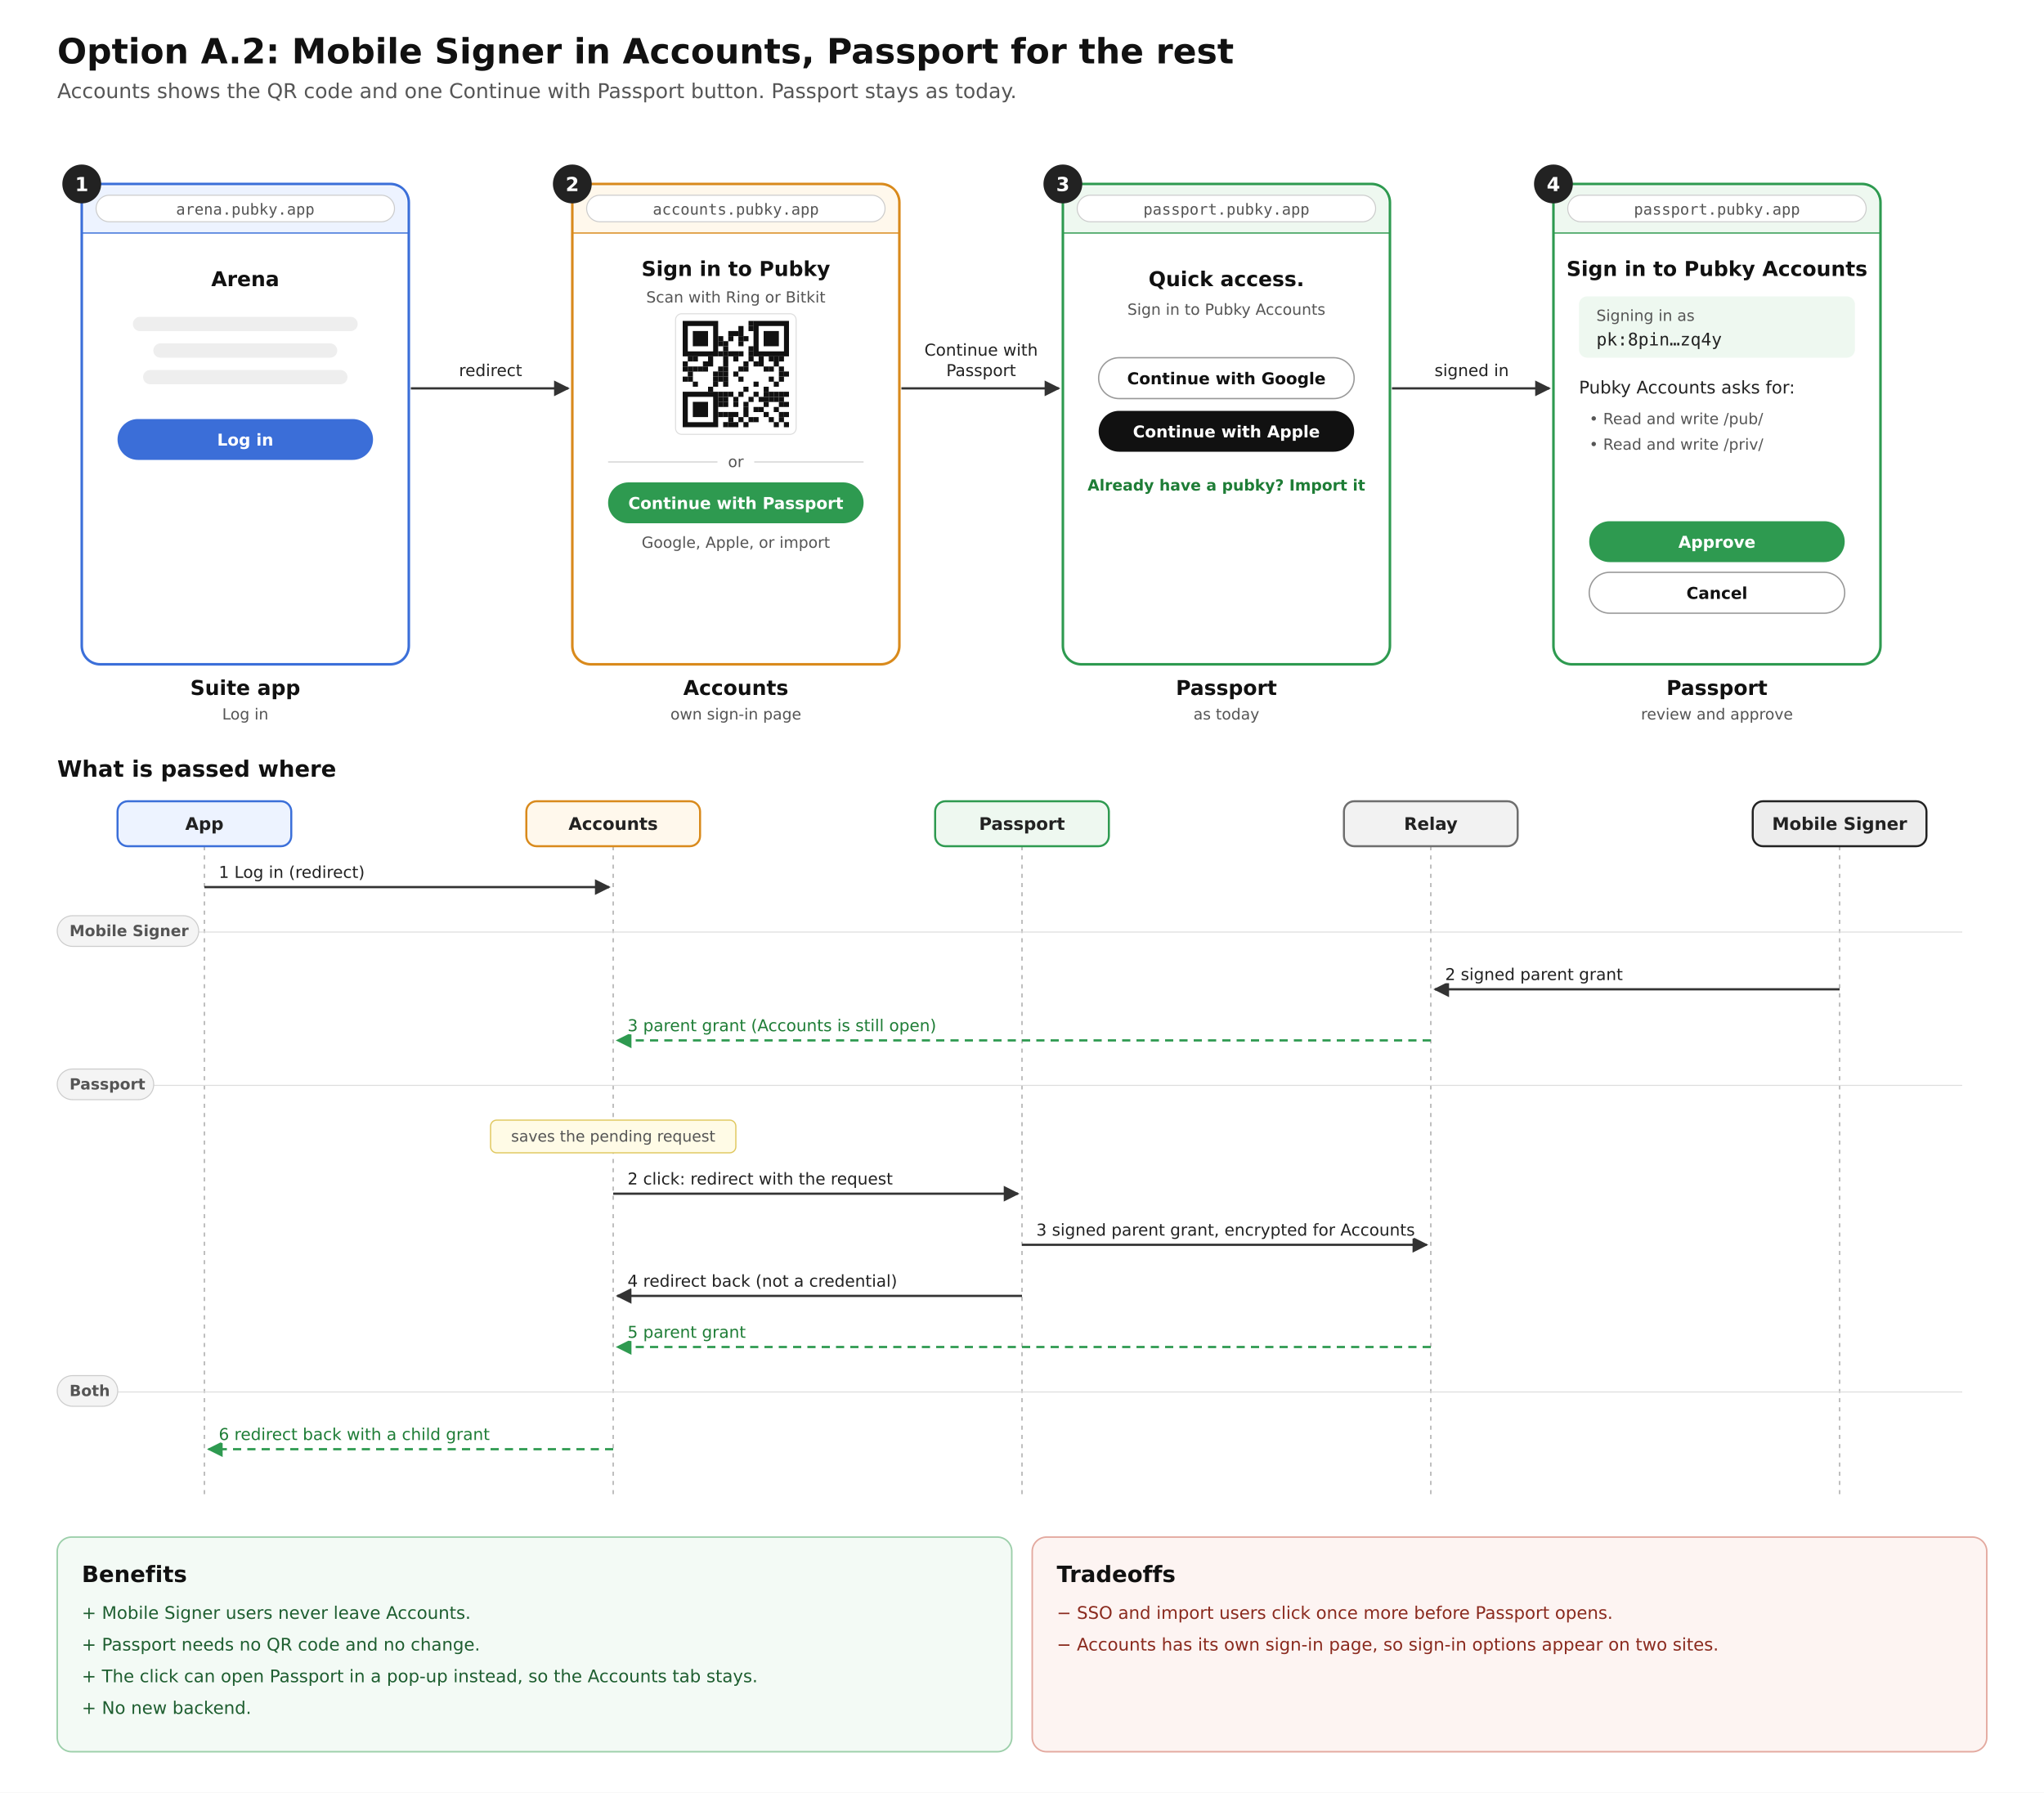
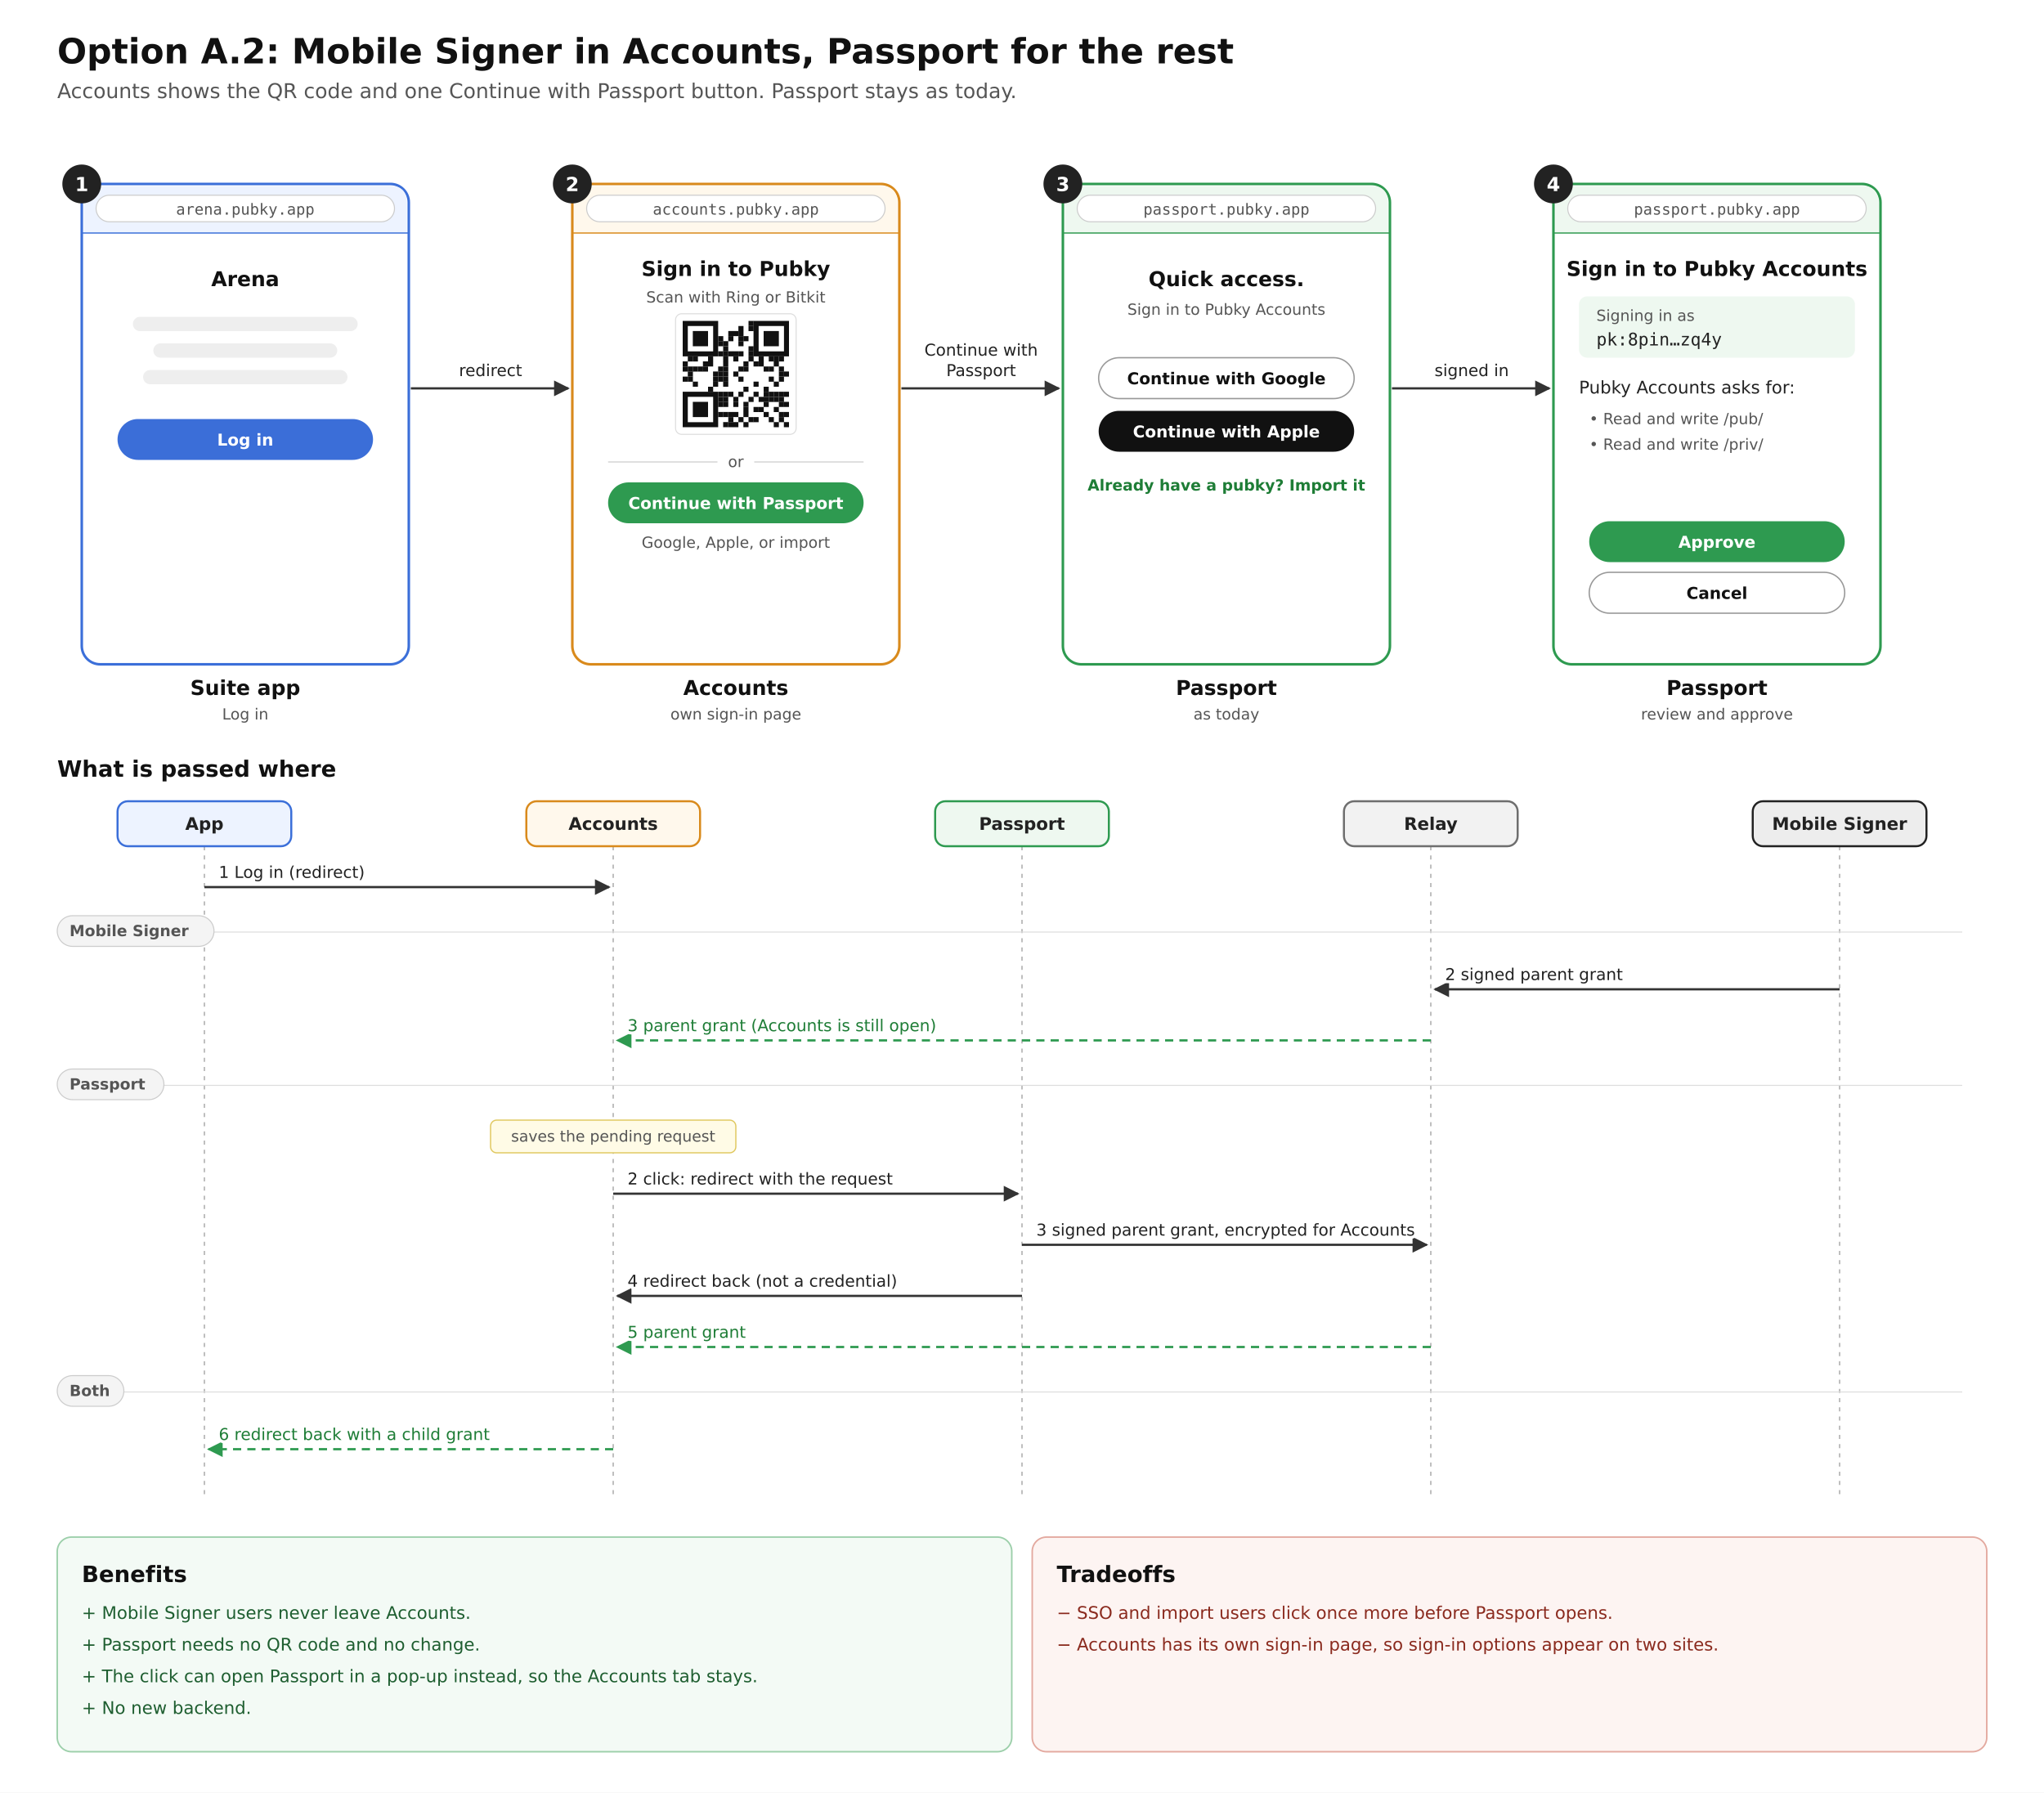
<svg xmlns="http://www.w3.org/2000/svg" viewBox="0 0 2000 1754" width="2000" height="1754" font-family="DejaVu Sans, Verdana, sans-serif">
  <defs>
    <marker id="dark" viewBox="0 0 10 10" refX="9" refY="5" markerWidth="7" markerHeight="7" orient="auto">
      <path d="M0,0 L10,5 L0,10 z" fill="#333" />
    </marker>
    <marker id="green" viewBox="0 0 10 10" refX="9" refY="5" markerWidth="7" markerHeight="7" orient="auto">
      <path d="M0,0 L10,5 L0,10 z" fill="#2E9A50" />
    </marker>
    <marker id="grey" viewBox="0 0 10 10" refX="9" refY="5" markerWidth="7" markerHeight="7" orient="auto">
      <path d="M0,0 L10,5 L0,10 z" fill="#888" />
    </marker>
    <style>
.solid{stroke:#333;stroke-width:2.2;fill:none;marker-end:url(#dark)}
.dash{stroke:#2E9A50;stroke-width:2.2;fill:none;stroke-dasharray:8 6;marker-end:url(#green)}
.opt{stroke:#888;stroke-width:2.2;fill:none;stroke-dasharray:6 5;marker-end:url(#grey)}
.life{stroke:#bbb;stroke-width:1.5;stroke-dasharray:4 5}
.title{font-weight:bold;font-size:34px;fill:#111}
.sub{font-size:20px;fill:#555}
.sec{font-weight:bold;font-size:22px;fill:#111}
.h{font-weight:bold;font-size:20px;fill:#111}
.b{font-size:17px;fill:#222}
.cap{font-size:15px;fill:#555}
.lbl{font-size:16px;fill:#222;paint-order:stroke;stroke:#fff;stroke-width:6px;stroke-linejoin:round}
.lblg{font-size:16px;fill:#1E7D36;paint-order:stroke;stroke:#fff;stroke-width:6px;stroke-linejoin:round}
.num{font-weight:bold}
.link{font-size:15px;fill:#1E7D36;font-weight:bold}
.mono{font-family:"DejaVu Sans Mono",monospace}
.pro{font-size:17px;fill:#1E5E30}
.con{font-size:17px;fill:#8A2A1E}
</style>
  </defs>
  <rect width="2000" height="1754" fill="#fff" />
  <text x="56" y="62" class="title">Option A.2: Mobile Signer in Accounts, Passport for the rest</text>
  <text x="56" y="96" class="sub">Accounts shows the QR code and one Continue with Passport button. Passport stays as today.</text>
  <rect x="80" y="180" width="320" height="470" rx="18" fill="#fff" stroke="#3B6FD9" stroke-width="2.5" />
  <path d="M82,228 V198 Q82,182 98,182 H382 Q398,182 398,198 V228 Z" fill="#EDF3FF" />
  <line x1="80" y1="228" x2="400" y2="228" stroke="#3B6FD9" stroke-width="1.2" />
  <rect x="94" y="191" width="292" height="26" rx="13" fill="#fff" stroke="#ccc" stroke-width="1" />
  <text x="240.0" y="210" class="cap mono" text-anchor="middle">arena.pubky.app</text>
  <circle cx="80" cy="180" r="19" fill="#222" />
  <text x="80" y="187" font-size="19" font-weight="bold" fill="#fff" text-anchor="middle">1</text>
  <text x="240.0" y="680" class="h" text-anchor="middle">Suite app</text>
  <text x="240.0" y="704" class="cap" text-anchor="middle">Log in</text>
  <text x="240.0" y="280" class="h" text-anchor="middle">Arena</text>
  <rect x="130.0" y="310" width="220.0" height="14" rx="7" fill="#EEE" stroke="#EEE" stroke-width="0" />
  <rect x="150.0" y="336" width="180.0" height="14" rx="7" fill="#EEE" stroke="#EEE" stroke-width="0" />
  <rect x="140.0" y="362" width="200.0" height="14" rx="7" fill="#EEE" stroke="#EEE" stroke-width="0" />
  <rect x="115.0" y="410" width="250.0" height="40" rx="20" fill="#3B6ED8" stroke="#3B6ED8" stroke-width="0" />
  <text x="240.0" y="436" font-size="16" font-weight="bold" fill="#fff" text-anchor="middle">Log in</text>
  <rect x="560" y="180" width="320" height="470" rx="18" fill="#fff" stroke="#D98A1C" stroke-width="2.5" />
  <path d="M562,228 V198 Q562,182 578,182 H862 Q878,182 878,198 V228 Z" fill="#FFF8EC" />
  <line x1="560" y1="228" x2="880" y2="228" stroke="#D98A1C" stroke-width="1.2" />
  <rect x="574" y="191" width="292" height="26" rx="13" fill="#fff" stroke="#ccc" stroke-width="1" />
  <text x="720.0" y="210" class="cap mono" text-anchor="middle">accounts.pubky.app</text>
  <circle cx="560" cy="180" r="19" fill="#222" />
  <text x="560" y="187" font-size="19" font-weight="bold" fill="#fff" text-anchor="middle">2</text>
  <text x="720.0" y="680" class="h" text-anchor="middle">Accounts</text>
  <text x="720.0" y="704" class="cap" text-anchor="middle">own sign-in page</text>
  <text x="720.0" y="270" class="h" text-anchor="middle">Sign in to Pubky</text>
  <text x="720.0" y="296" class="cap" text-anchor="middle">Scan with Ring or Bitkit</text>
  <rect x="661.0" y="307" width="118.0" height="118" rx="6" fill="#fff" stroke="#ddd" stroke-width="1" />
  <rect x="732.4" y="314.0" width="5.0" height="5.0" fill="#111" />
  <rect x="722.5" y="319.0" width="5.0" height="5.0" fill="#111" />
  <rect x="732.4" y="319.0" width="5.0" height="5.0" fill="#111" />
  <rect x="712.6" y="323.9" width="5.0" height="5.0" fill="#111" />
  <rect x="717.5" y="323.9" width="5.0" height="5.0" fill="#111" />
  <rect x="722.5" y="323.9" width="5.0" height="5.0" fill="#111" />
  <rect x="702.7" y="328.9" width="5.0" height="5.0" fill="#111" />
  <rect x="712.6" y="328.9" width="5.0" height="5.0" fill="#111" />
  <rect x="722.5" y="328.9" width="5.0" height="5.0" fill="#111" />
  <rect x="727.4" y="328.9" width="5.0" height="5.0" fill="#111" />
  <rect x="702.7" y="333.8" width="5.0" height="5.0" fill="#111" />
  <rect x="707.6" y="333.8" width="5.0" height="5.0" fill="#111" />
  <rect x="722.5" y="333.8" width="5.0" height="5.0" fill="#111" />
  <rect x="707.6" y="338.8" width="5.0" height="5.0" fill="#111" />
  <rect x="732.4" y="338.8" width="5.0" height="5.0" fill="#111" />
  <rect x="702.7" y="343.7" width="5.0" height="5.0" fill="#111" />
  <rect x="707.6" y="343.7" width="5.0" height="5.0" fill="#111" />
  <rect x="712.6" y="343.7" width="5.0" height="5.0" fill="#111" />
  <rect x="717.5" y="343.7" width="5.0" height="5.0" fill="#111" />
  <rect x="722.5" y="343.7" width="5.0" height="5.0" fill="#111" />
  <rect x="732.4" y="343.7" width="5.0" height="5.0" fill="#111" />
  <rect x="673.0" y="348.7" width="5.0" height="5.0" fill="#111" />
  <rect x="677.9" y="348.7" width="5.0" height="5.0" fill="#111" />
  <rect x="692.8" y="348.7" width="5.0" height="5.0" fill="#111" />
  <rect x="707.6" y="348.7" width="5.0" height="5.0" fill="#111" />
  <rect x="717.5" y="348.7" width="5.0" height="5.0" fill="#111" />
  <rect x="732.4" y="348.7" width="5.0" height="5.0" fill="#111" />
  <rect x="742.3" y="348.7" width="5.0" height="5.0" fill="#111" />
  <rect x="752.2" y="348.7" width="5.0" height="5.0" fill="#111" />
  <rect x="757.1" y="348.7" width="5.0" height="5.0" fill="#111" />
  <rect x="762.1" y="348.7" width="5.0" height="5.0" fill="#111" />
  <rect x="668.0" y="353.6" width="5.0" height="5.0" fill="#111" />
  <rect x="687.8" y="353.6" width="5.0" height="5.0" fill="#111" />
  <rect x="692.8" y="353.6" width="5.0" height="5.0" fill="#111" />
  <rect x="707.6" y="353.6" width="5.0" height="5.0" fill="#111" />
  <rect x="727.4" y="353.6" width="5.0" height="5.0" fill="#111" />
  <rect x="737.3" y="353.6" width="5.0" height="5.0" fill="#111" />
  <rect x="742.3" y="353.6" width="5.0" height="5.0" fill="#111" />
  <rect x="757.1" y="353.6" width="5.0" height="5.0" fill="#111" />
  <rect x="668.0" y="358.6" width="5.0" height="5.0" fill="#111" />
  <rect x="673.0" y="358.6" width="5.0" height="5.0" fill="#111" />
  <rect x="677.9" y="358.6" width="5.0" height="5.0" fill="#111" />
  <rect x="682.9" y="358.6" width="5.0" height="5.0" fill="#111" />
  <rect x="687.8" y="358.6" width="5.0" height="5.0" fill="#111" />
  <rect x="702.7" y="358.6" width="5.0" height="5.0" fill="#111" />
  <rect x="707.6" y="358.6" width="5.0" height="5.0" fill="#111" />
  <rect x="722.5" y="358.6" width="5.0" height="5.0" fill="#111" />
  <rect x="727.4" y="358.6" width="5.0" height="5.0" fill="#111" />
  <rect x="747.2" y="358.6" width="5.0" height="5.0" fill="#111" />
  <rect x="752.2" y="358.6" width="5.0" height="5.0" fill="#111" />
  <rect x="762.1" y="358.6" width="5.0" height="5.0" fill="#111" />
  <rect x="673.0" y="363.5" width="5.0" height="5.0" fill="#111" />
  <rect x="697.7" y="363.5" width="5.0" height="5.0" fill="#111" />
  <rect x="702.7" y="363.5" width="5.0" height="5.0" fill="#111" />
  <rect x="707.6" y="363.5" width="5.0" height="5.0" fill="#111" />
  <rect x="717.5" y="363.5" width="5.0" height="5.0" fill="#111" />
  <rect x="762.1" y="363.5" width="5.0" height="5.0" fill="#111" />
  <rect x="767.0" y="363.5" width="5.0" height="5.0" fill="#111" />
  <rect x="668.0" y="368.5" width="5.0" height="5.0" fill="#111" />
  <rect x="673.0" y="368.5" width="5.0" height="5.0" fill="#111" />
  <rect x="697.7" y="368.5" width="5.0" height="5.0" fill="#111" />
  <rect x="702.7" y="368.5" width="5.0" height="5.0" fill="#111" />
  <rect x="707.6" y="368.5" width="5.0" height="5.0" fill="#111" />
  <rect x="722.5" y="368.5" width="5.0" height="5.0" fill="#111" />
  <rect x="752.2" y="368.5" width="5.0" height="5.0" fill="#111" />
  <rect x="762.1" y="368.5" width="5.0" height="5.0" fill="#111" />
  <rect x="677.9" y="373.4" width="5.0" height="5.0" fill="#111" />
  <rect x="697.7" y="373.4" width="5.0" height="5.0" fill="#111" />
  <rect x="707.6" y="373.4" width="5.0" height="5.0" fill="#111" />
  <rect x="737.3" y="373.4" width="5.0" height="5.0" fill="#111" />
  <rect x="757.1" y="373.4" width="5.0" height="5.0" fill="#111" />
  <rect x="692.8" y="378.4" width="5.0" height="5.0" fill="#111" />
  <rect x="727.4" y="378.4" width="5.0" height="5.0" fill="#111" />
  <rect x="747.2" y="378.4" width="5.0" height="5.0" fill="#111" />
  <rect x="702.7" y="383.3" width="5.0" height="5.0" fill="#111" />
  <rect x="707.6" y="383.3" width="5.0" height="5.0" fill="#111" />
  <rect x="712.6" y="383.3" width="5.0" height="5.0" fill="#111" />
  <rect x="722.5" y="383.3" width="5.0" height="5.0" fill="#111" />
  <rect x="737.3" y="383.3" width="5.0" height="5.0" fill="#111" />
  <rect x="747.2" y="383.3" width="5.0" height="5.0" fill="#111" />
  <rect x="752.2" y="383.3" width="5.0" height="5.0" fill="#111" />
  <rect x="757.1" y="383.3" width="5.0" height="5.0" fill="#111" />
  <rect x="762.1" y="383.3" width="5.0" height="5.0" fill="#111" />
  <rect x="767.0" y="383.3" width="5.0" height="5.0" fill="#111" />
  <rect x="702.7" y="388.3" width="5.0" height="5.0" fill="#111" />
  <rect x="707.6" y="388.3" width="5.0" height="5.0" fill="#111" />
  <rect x="717.5" y="388.3" width="5.0" height="5.0" fill="#111" />
  <rect x="732.4" y="388.3" width="5.0" height="5.0" fill="#111" />
  <rect x="742.3" y="388.3" width="5.0" height="5.0" fill="#111" />
  <rect x="747.2" y="388.3" width="5.0" height="5.0" fill="#111" />
  <rect x="752.2" y="388.3" width="5.0" height="5.0" fill="#111" />
  <rect x="757.1" y="388.3" width="5.0" height="5.0" fill="#111" />
  <rect x="762.1" y="388.3" width="5.0" height="5.0" fill="#111" />
  <rect x="702.7" y="393.2" width="5.0" height="5.0" fill="#111" />
  <rect x="707.6" y="393.2" width="5.0" height="5.0" fill="#111" />
  <rect x="717.5" y="393.2" width="5.0" height="5.0" fill="#111" />
  <rect x="727.4" y="393.2" width="5.0" height="5.0" fill="#111" />
  <rect x="747.2" y="393.2" width="5.0" height="5.0" fill="#111" />
  <rect x="762.1" y="393.2" width="5.0" height="5.0" fill="#111" />
  <rect x="767.0" y="393.2" width="5.0" height="5.0" fill="#111" />
  <rect x="727.4" y="398.2" width="5.0" height="5.0" fill="#111" />
  <rect x="737.3" y="398.2" width="5.0" height="5.0" fill="#111" />
  <rect x="742.3" y="398.2" width="5.0" height="5.0" fill="#111" />
  <rect x="757.1" y="398.2" width="5.0" height="5.0" fill="#111" />
  <rect x="702.7" y="403.1" width="5.0" height="5.0" fill="#111" />
  <rect x="707.6" y="403.1" width="5.0" height="5.0" fill="#111" />
  <rect x="712.6" y="403.1" width="5.0" height="5.0" fill="#111" />
  <rect x="717.5" y="403.1" width="5.0" height="5.0" fill="#111" />
  <rect x="727.4" y="403.1" width="5.0" height="5.0" fill="#111" />
  <rect x="747.2" y="403.1" width="5.0" height="5.0" fill="#111" />
  <rect x="762.1" y="403.1" width="5.0" height="5.0" fill="#111" />
  <rect x="767.0" y="403.1" width="5.0" height="5.0" fill="#111" />
  <rect x="712.6" y="408.1" width="5.0" height="5.0" fill="#111" />
  <rect x="722.5" y="408.1" width="5.0" height="5.0" fill="#111" />
  <rect x="732.4" y="408.1" width="5.0" height="5.0" fill="#111" />
  <rect x="737.3" y="408.1" width="5.0" height="5.0" fill="#111" />
  <rect x="752.2" y="408.1" width="5.0" height="5.0" fill="#111" />
  <rect x="762.1" y="408.1" width="5.0" height="5.0" fill="#111" />
  <rect x="707.6" y="413.0" width="5.0" height="5.0" fill="#111" />
  <rect x="712.6" y="413.0" width="5.0" height="5.0" fill="#111" />
  <rect x="717.5" y="413.0" width="5.0" height="5.0" fill="#111" />
  <rect x="727.4" y="413.0" width="5.0" height="5.0" fill="#111" />
  <rect x="757.1" y="413.0" width="5.0" height="5.0" fill="#111" />
  <rect x="767.0" y="413.0" width="5.0" height="5.0" fill="#111" />
  <rect x="668.0" y="314.0" width="34.7" height="34.7" fill="#111" />
  <rect x="673.0" y="319.0" width="24.8" height="24.8" fill="#fff" />
  <rect x="677.9" y="323.9" width="14.9" height="14.9" fill="#111" />
  <rect x="737.3" y="314.0" width="34.7" height="34.7" fill="#111" />
  <rect x="742.3" y="319.0" width="24.8" height="24.8" fill="#fff" />
  <rect x="747.2" y="323.9" width="14.9" height="14.9" fill="#111" />
  <rect x="668.0" y="383.3" width="34.7" height="34.7" fill="#111" />
  <rect x="673.0" y="388.3" width="24.8" height="24.8" fill="#fff" />
  <rect x="677.9" y="393.2" width="14.9" height="14.9" fill="#111" />
  <line x1="595.0" y1="452" x2="702.0" y2="452" stroke="#ccc" />
  <line x1="738.0" y1="452" x2="845.0" y2="452" stroke="#ccc" />
  <text x="720.0" y="457" class="cap" text-anchor="middle">or</text>
  <rect x="595.0" y="472" width="250.0" height="40" rx="20" fill="#2E9A50" stroke="#2E9A50" stroke-width="0" />
  <text x="720.0" y="498" font-size="16" font-weight="bold" fill="#fff" text-anchor="middle">Continue with Passport</text>
  <text x="720.0" y="536" class="cap" text-anchor="middle">Google, Apple, or import</text>
  <rect x="1040" y="180" width="320" height="470" rx="18" fill="#fff" stroke="#2E9A50" stroke-width="2.5" />
  <path d="M1042,228 V198 Q1042,182 1058,182 H1342 Q1358,182 1358,198 V228 Z" fill="#EEF8F0" />
  <line x1="1040" y1="228" x2="1360" y2="228" stroke="#2E9A50" stroke-width="1.2" />
  <rect x="1054" y="191" width="292" height="26" rx="13" fill="#fff" stroke="#ccc" stroke-width="1" />
  <text x="1200.0" y="210" class="cap mono" text-anchor="middle">passport.pubky.app</text>
  <circle cx="1040" cy="180" r="19" fill="#222" />
  <text x="1040" y="187" font-size="19" font-weight="bold" fill="#fff" text-anchor="middle">3</text>
  <text x="1200.0" y="680" class="h" text-anchor="middle">Passport</text>
  <text x="1200.0" y="704" class="cap" text-anchor="middle">as today</text>
  <text x="1200.0" y="280" class="h" text-anchor="middle">Quick access.</text>
  <text x="1200.0" y="308" class="cap" text-anchor="middle">Sign in to Pubky Accounts</text>
  <rect x="1075.0" y="350" width="250.0" height="40" rx="20" fill="#fff" stroke="#999" stroke-width="1.3" />
  <text x="1200.0" y="376" font-size="16" font-weight="bold" fill="#111" text-anchor="middle">Continue with Google</text>
  <rect x="1075.0" y="402" width="250.0" height="40" rx="20" fill="#111" stroke="#111" stroke-width="0" />
  <text x="1200.0" y="428" font-size="16" font-weight="bold" fill="#fff" text-anchor="middle">Continue with Apple</text>
  <text x="1200.0" y="480" class="link" text-anchor="middle">Already have a pubky? Import it</text>
  <rect x="1520" y="180" width="320" height="470" rx="18" fill="#fff" stroke="#2E9A50" stroke-width="2.5" />
  <path d="M1522,228 V198 Q1522,182 1538,182 H1822 Q1838,182 1838,198 V228 Z" fill="#EEF8F0" />
  <line x1="1520" y1="228" x2="1840" y2="228" stroke="#2E9A50" stroke-width="1.2" />
  <rect x="1534" y="191" width="292" height="26" rx="13" fill="#fff" stroke="#ccc" stroke-width="1" />
  <text x="1680.0" y="210" class="cap mono" text-anchor="middle">passport.pubky.app</text>
  <circle cx="1520" cy="180" r="19" fill="#222" />
  <text x="1520" y="187" font-size="19" font-weight="bold" fill="#fff" text-anchor="middle">4</text>
  <text x="1680.0" y="680" class="h" text-anchor="middle">Passport</text>
  <text x="1680.0" y="704" class="cap" text-anchor="middle">review and approve</text>
  <text x="1680.0" y="270" class="h" text-anchor="middle">Sign in to Pubky Accounts</text>
  <rect x="1545" y="290" width="270" height="60" rx="8" fill="#EEF8F0" stroke="#EEF8F0" stroke-width="0" />
  <text x="1562" y="314" class="cap" text-anchor="start">Signing in as</text>
  <text x="1562" y="338" class="b mono" text-anchor="start">pk:8pin…zq4y</text>
  <text x="1545" y="385" class="b" text-anchor="start">Pubky Accounts asks for:</text>
  <text x="1555" y="415" class="cap" text-anchor="start">• Read and write /pub/</text>
  <text x="1555" y="440" class="cap" text-anchor="start">• Read and write /priv/</text>
  <rect x="1555.0" y="510" width="250.0" height="40" rx="20" fill="#2E9A50" stroke="#2E9A50" stroke-width="0" />
  <text x="1680.0" y="536" font-size="16" font-weight="bold" fill="#fff" text-anchor="middle">Approve</text>
  <rect x="1555.0" y="560" width="250.0" height="40" rx="20" fill="#fff" stroke="#999" stroke-width="1.3" />
  <text x="1680.0" y="586" font-size="16" font-weight="bold" fill="#111" text-anchor="middle">Cancel</text>
  <path class="solid" d="M402,380 H556" />
  <text x="480.0" y="368" class="lbl" text-anchor="middle">redirect</text>
  <path class="solid" d="M882,380 H1036" />
  <text x="960.0" y="348" class="lbl" text-anchor="middle">Continue with</text>
  <text x="960.0" y="368" class="lbl" text-anchor="middle">Passport</text>
  <path class="solid" d="M1362,380 H1516" />
  <text x="1440.0" y="368" class="lbl" text-anchor="middle">signed in</text>
  <text x="56" y="760" class="sec" text-anchor="start">What is passed where</text>
  <line class="life" x1="200.0" y1="828" x2="200.0" y2="1464" />
  <rect x="115.0" y="784" width="170.0" height="44" rx="10" fill="#EDF3FF" stroke="#3B6FD9" stroke-width="2" />
  <text x="200.0" y="812" class="b num" text-anchor="middle">App</text>
  <line class="life" x1="600.0" y1="828" x2="600.0" y2="1464" />
  <rect x="515.0" y="784" width="170.0" height="44" rx="10" fill="#FFF8EC" stroke="#D98A1C" stroke-width="2" />
  <text x="600.0" y="812" class="b num" text-anchor="middle">Accounts</text>
  <line class="life" x1="1000.0" y1="828" x2="1000.0" y2="1464" />
  <rect x="915.0" y="784" width="170.0" height="44" rx="10" fill="#EEF8F0" stroke="#2E9A50" stroke-width="2" />
  <text x="1000.0" y="812" class="b num" text-anchor="middle">Passport</text>
  <line class="life" x1="1400.0" y1="828" x2="1400.0" y2="1464" />
  <rect x="1315.0" y="784" width="170.0" height="44" rx="10" fill="#F2F2F2" stroke="#6E6E6E" stroke-width="2" />
  <text x="1400.0" y="812" class="b num" text-anchor="middle">Relay</text>
  <line class="life" x1="1800.0" y1="828" x2="1800.0" y2="1464" />
  <rect x="1715.0" y="784" width="170.0" height="44" rx="10" fill="#EDEDED" stroke="#222222" stroke-width="2" />
  <text x="1800.0" y="812" class="b num" text-anchor="middle">Mobile Signer</text>
  <path class="solid" d="M200.0,868 H596.0" />
  <text x="214.0" y="859" class="lbl" text-anchor="start">1  Log in (redirect)</text>
  <line x1="56" y1="912" x2="1920" y2="912" stroke="#ddd" stroke-width="1" />
-   <rect x="56" y="896" width="138.4" height="30" rx="15" fill="#F4F4F4" stroke="#ccc" stroke-width="1" />
+   <rect x="56" y="896" width="153.4" height="30" rx="15" fill="#F4F4F4" stroke="#ccc" stroke-width="1" />
  <text x="68" y="916" class="cap num" text-anchor="start">Mobile Signer</text>
  <path class="solid" d="M1800.0,968 H1404.0" />
  <text x="1414.0" y="959" class="lbl" text-anchor="start">2  signed parent grant</text>
  <path class="dash" d="M1400.0,1018 H604.0" />
  <text x="614.0" y="1009" class="lblg" text-anchor="start">3  parent grant (Accounts is still open)</text>
  <line x1="56" y1="1062" x2="1920" y2="1062" stroke="#ddd" stroke-width="1" />
-   <rect x="56" y="1046" width="94.4" height="30" rx="15" fill="#F4F4F4" stroke="#ccc" stroke-width="1" />
+   <rect x="56" y="1046" width="104.4" height="30" rx="15" fill="#F4F4F4" stroke="#ccc" stroke-width="1" />
  <text x="68" y="1066" class="cap num" text-anchor="start">Passport</text>
  <rect x="480.0" y="1096" width="240.0" height="32" rx="6" fill="#FFFBE6" stroke="#E0C860" stroke-width="1.2" />
  <text x="600.0" y="1117" class="cap" text-anchor="middle">saves the pending request</text>
  <path class="solid" d="M600.0,1168 H996.0" />
  <text x="614.0" y="1159" class="lbl" text-anchor="start">2  click: redirect with the request</text>
  <path class="solid" d="M1000.0,1218 H1396.0" />
  <text x="1014.0" y="1209" class="lbl" text-anchor="start">3  signed parent grant, encrypted for Accounts</text>
  <path class="solid" d="M1000.0,1268 H604.0" />
  <text x="614.0" y="1259" class="lbl" text-anchor="start">4  redirect back (not a credential)</text>
  <path class="dash" d="M1400.0,1318 H604.0" />
  <text x="614.0" y="1309" class="lblg" text-anchor="start">5  parent grant</text>
  <line x1="56" y1="1362" x2="1920" y2="1362" stroke="#ddd" stroke-width="1" />
-   <rect x="56" y="1346" width="59.2" height="30" rx="15" fill="#F4F4F4" stroke="#ccc" stroke-width="1" />
+   <rect x="56" y="1346" width="65.2" height="30" rx="15" fill="#F4F4F4" stroke="#ccc" stroke-width="1" />
  <text x="68" y="1366" class="cap num" text-anchor="start">Both</text>
  <path class="dash" d="M600.0,1418 H204.0" />
  <text x="214.0" y="1409" class="lblg" text-anchor="start">6  redirect back with a child grant</text>
  <rect x="56" y="1504" width="934" height="210" rx="14" fill="#F3FAF5" stroke="#9CCFAA" stroke-width="1.5" />
  <text x="80" y="1548" class="sec" text-anchor="start">Benefits</text>
  <text x="80" y="1584" class="pro" text-anchor="start">+ Mobile Signer users never leave Accounts.</text>
  <text x="80" y="1615" class="pro" text-anchor="start">+ Passport needs no QR code and no change.</text>
  <text x="80" y="1646" class="pro" text-anchor="start">+ The click can open Passport in a pop-up instead, so the Accounts tab stays.</text>
  <text x="80" y="1677" class="pro" text-anchor="start">+ No new backend.</text>
  <rect x="1010" y="1504" width="934" height="210" rx="14" fill="#FDF4F2" stroke="#E3A99F" stroke-width="1.5" />
  <text x="1034" y="1548" class="sec" text-anchor="start">Tradeoffs</text>
  <text x="1034" y="1584" class="con" text-anchor="start">− SSO and import users click once more before Passport opens.</text>
  <text x="1034" y="1615" class="con" text-anchor="start">− Accounts has its own sign-in page, so sign-in options appear on two sites.</text>
</svg>
